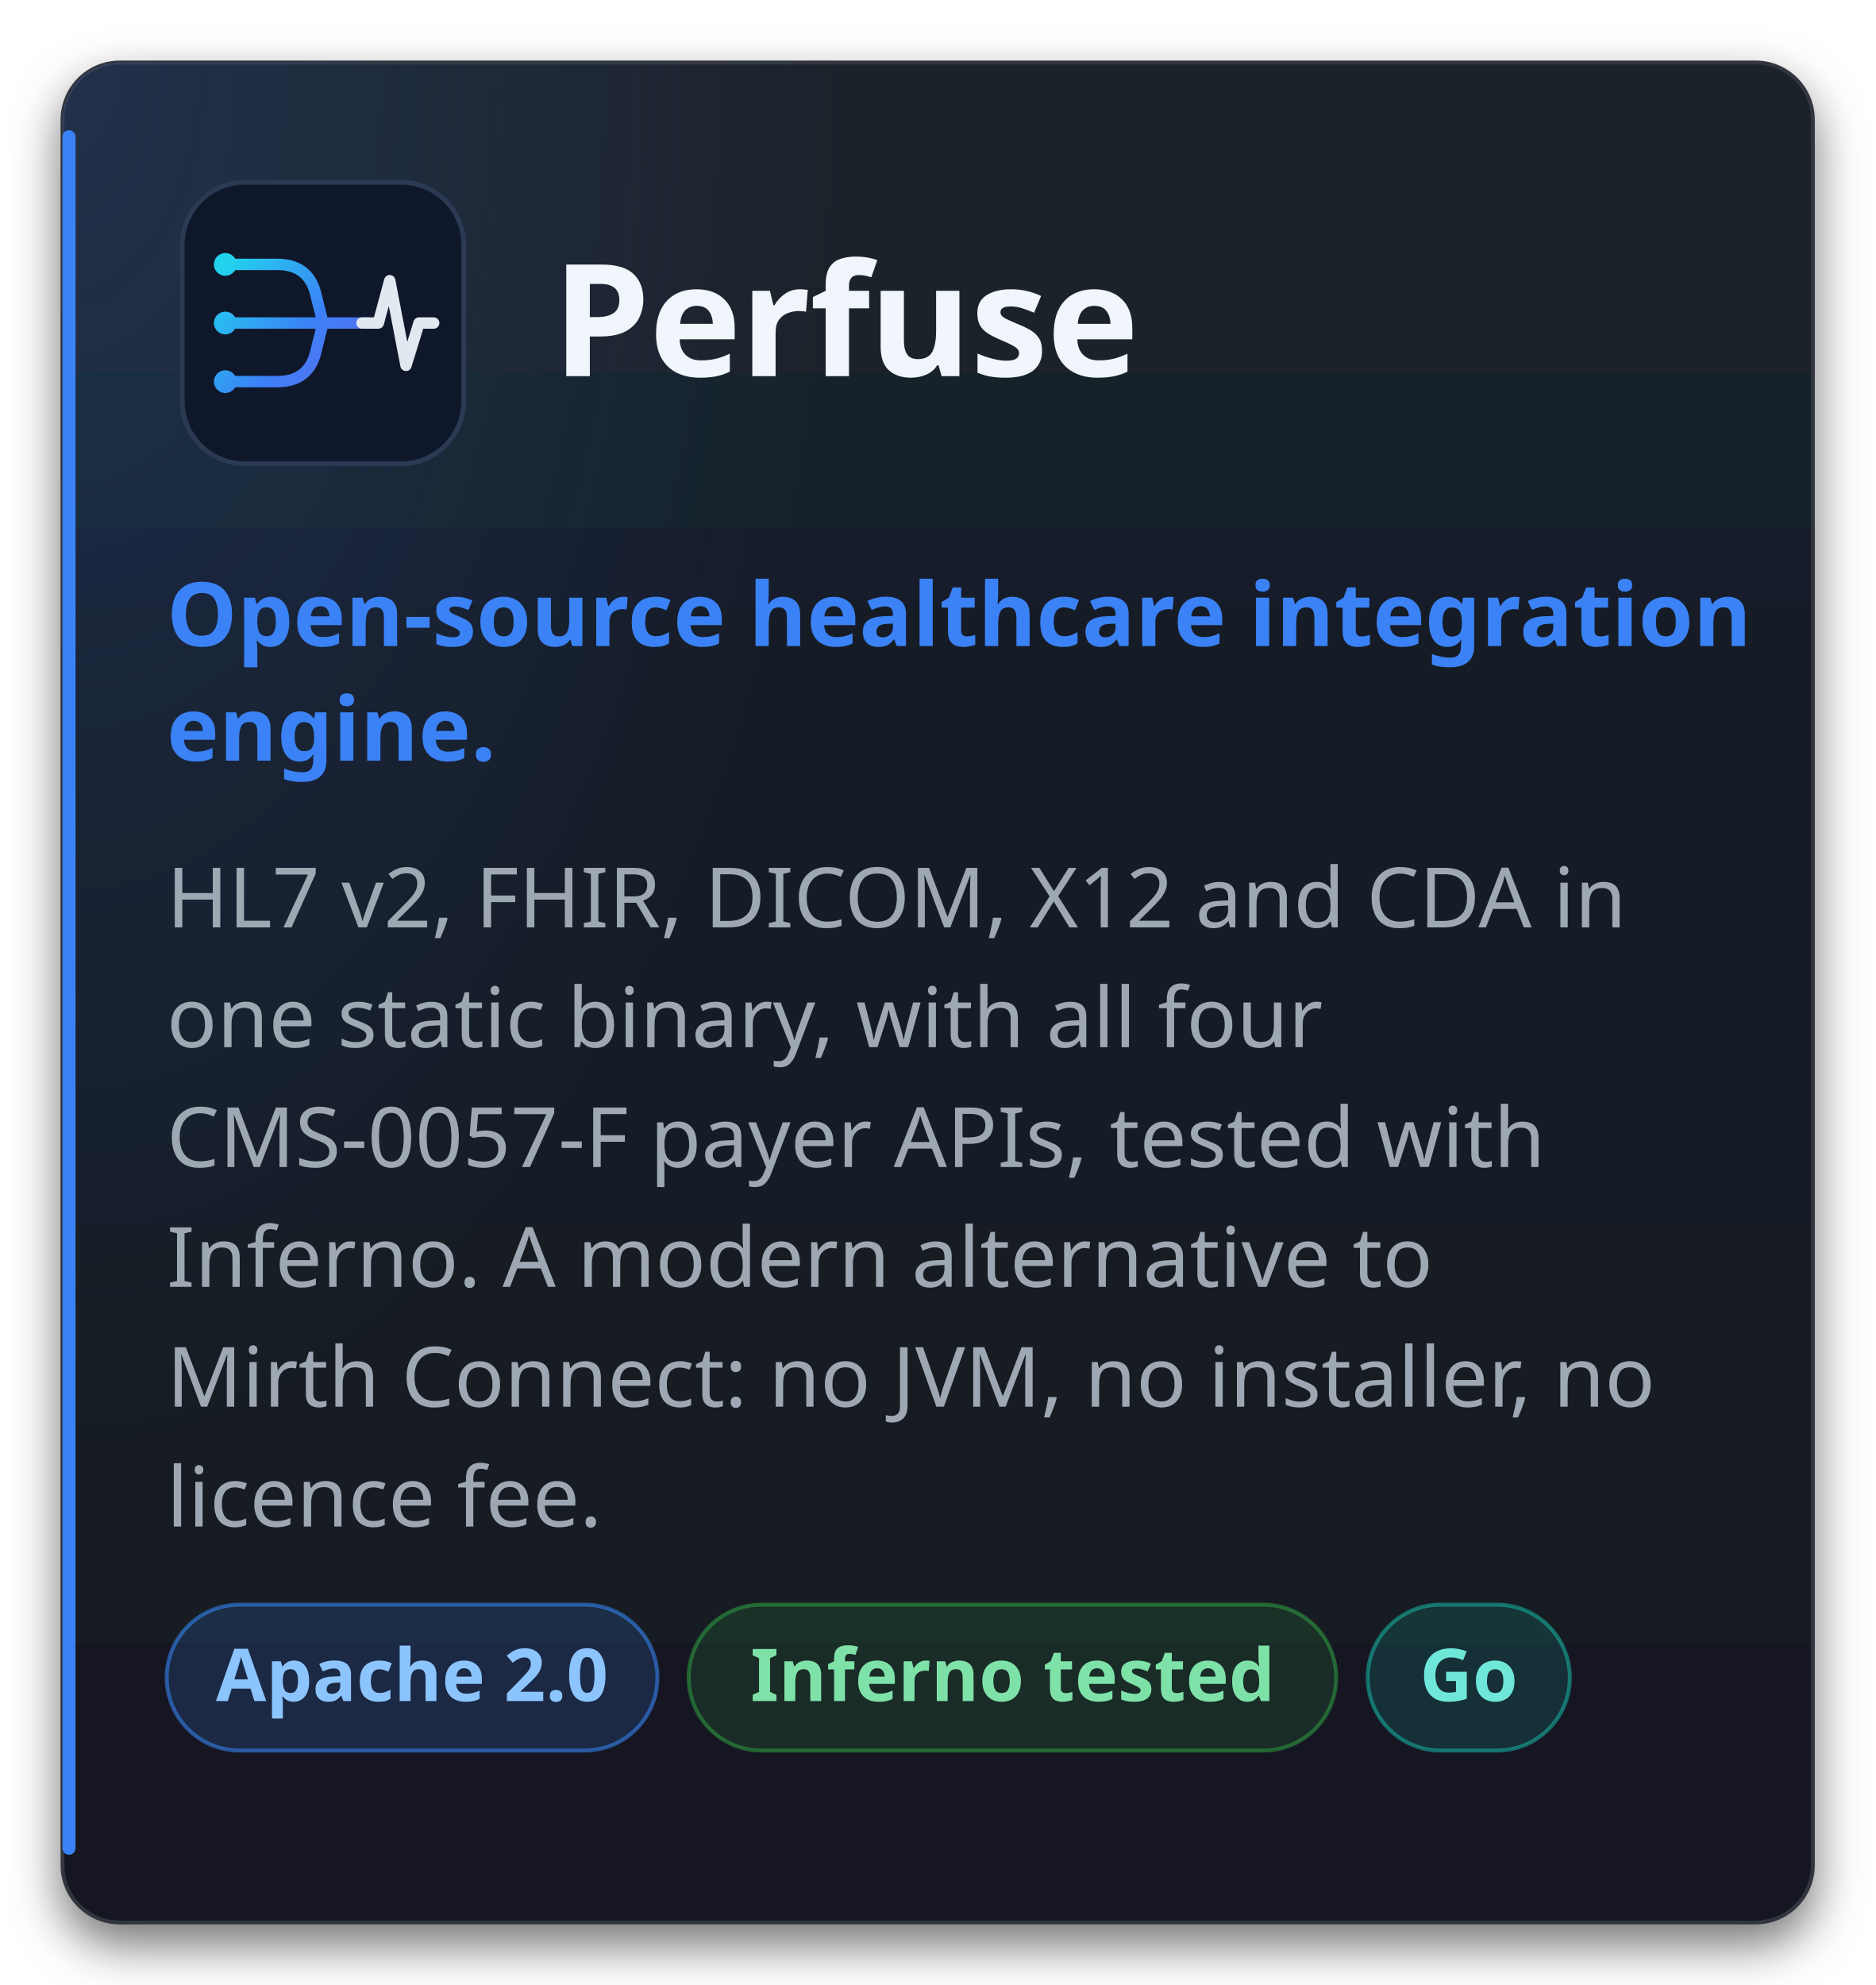
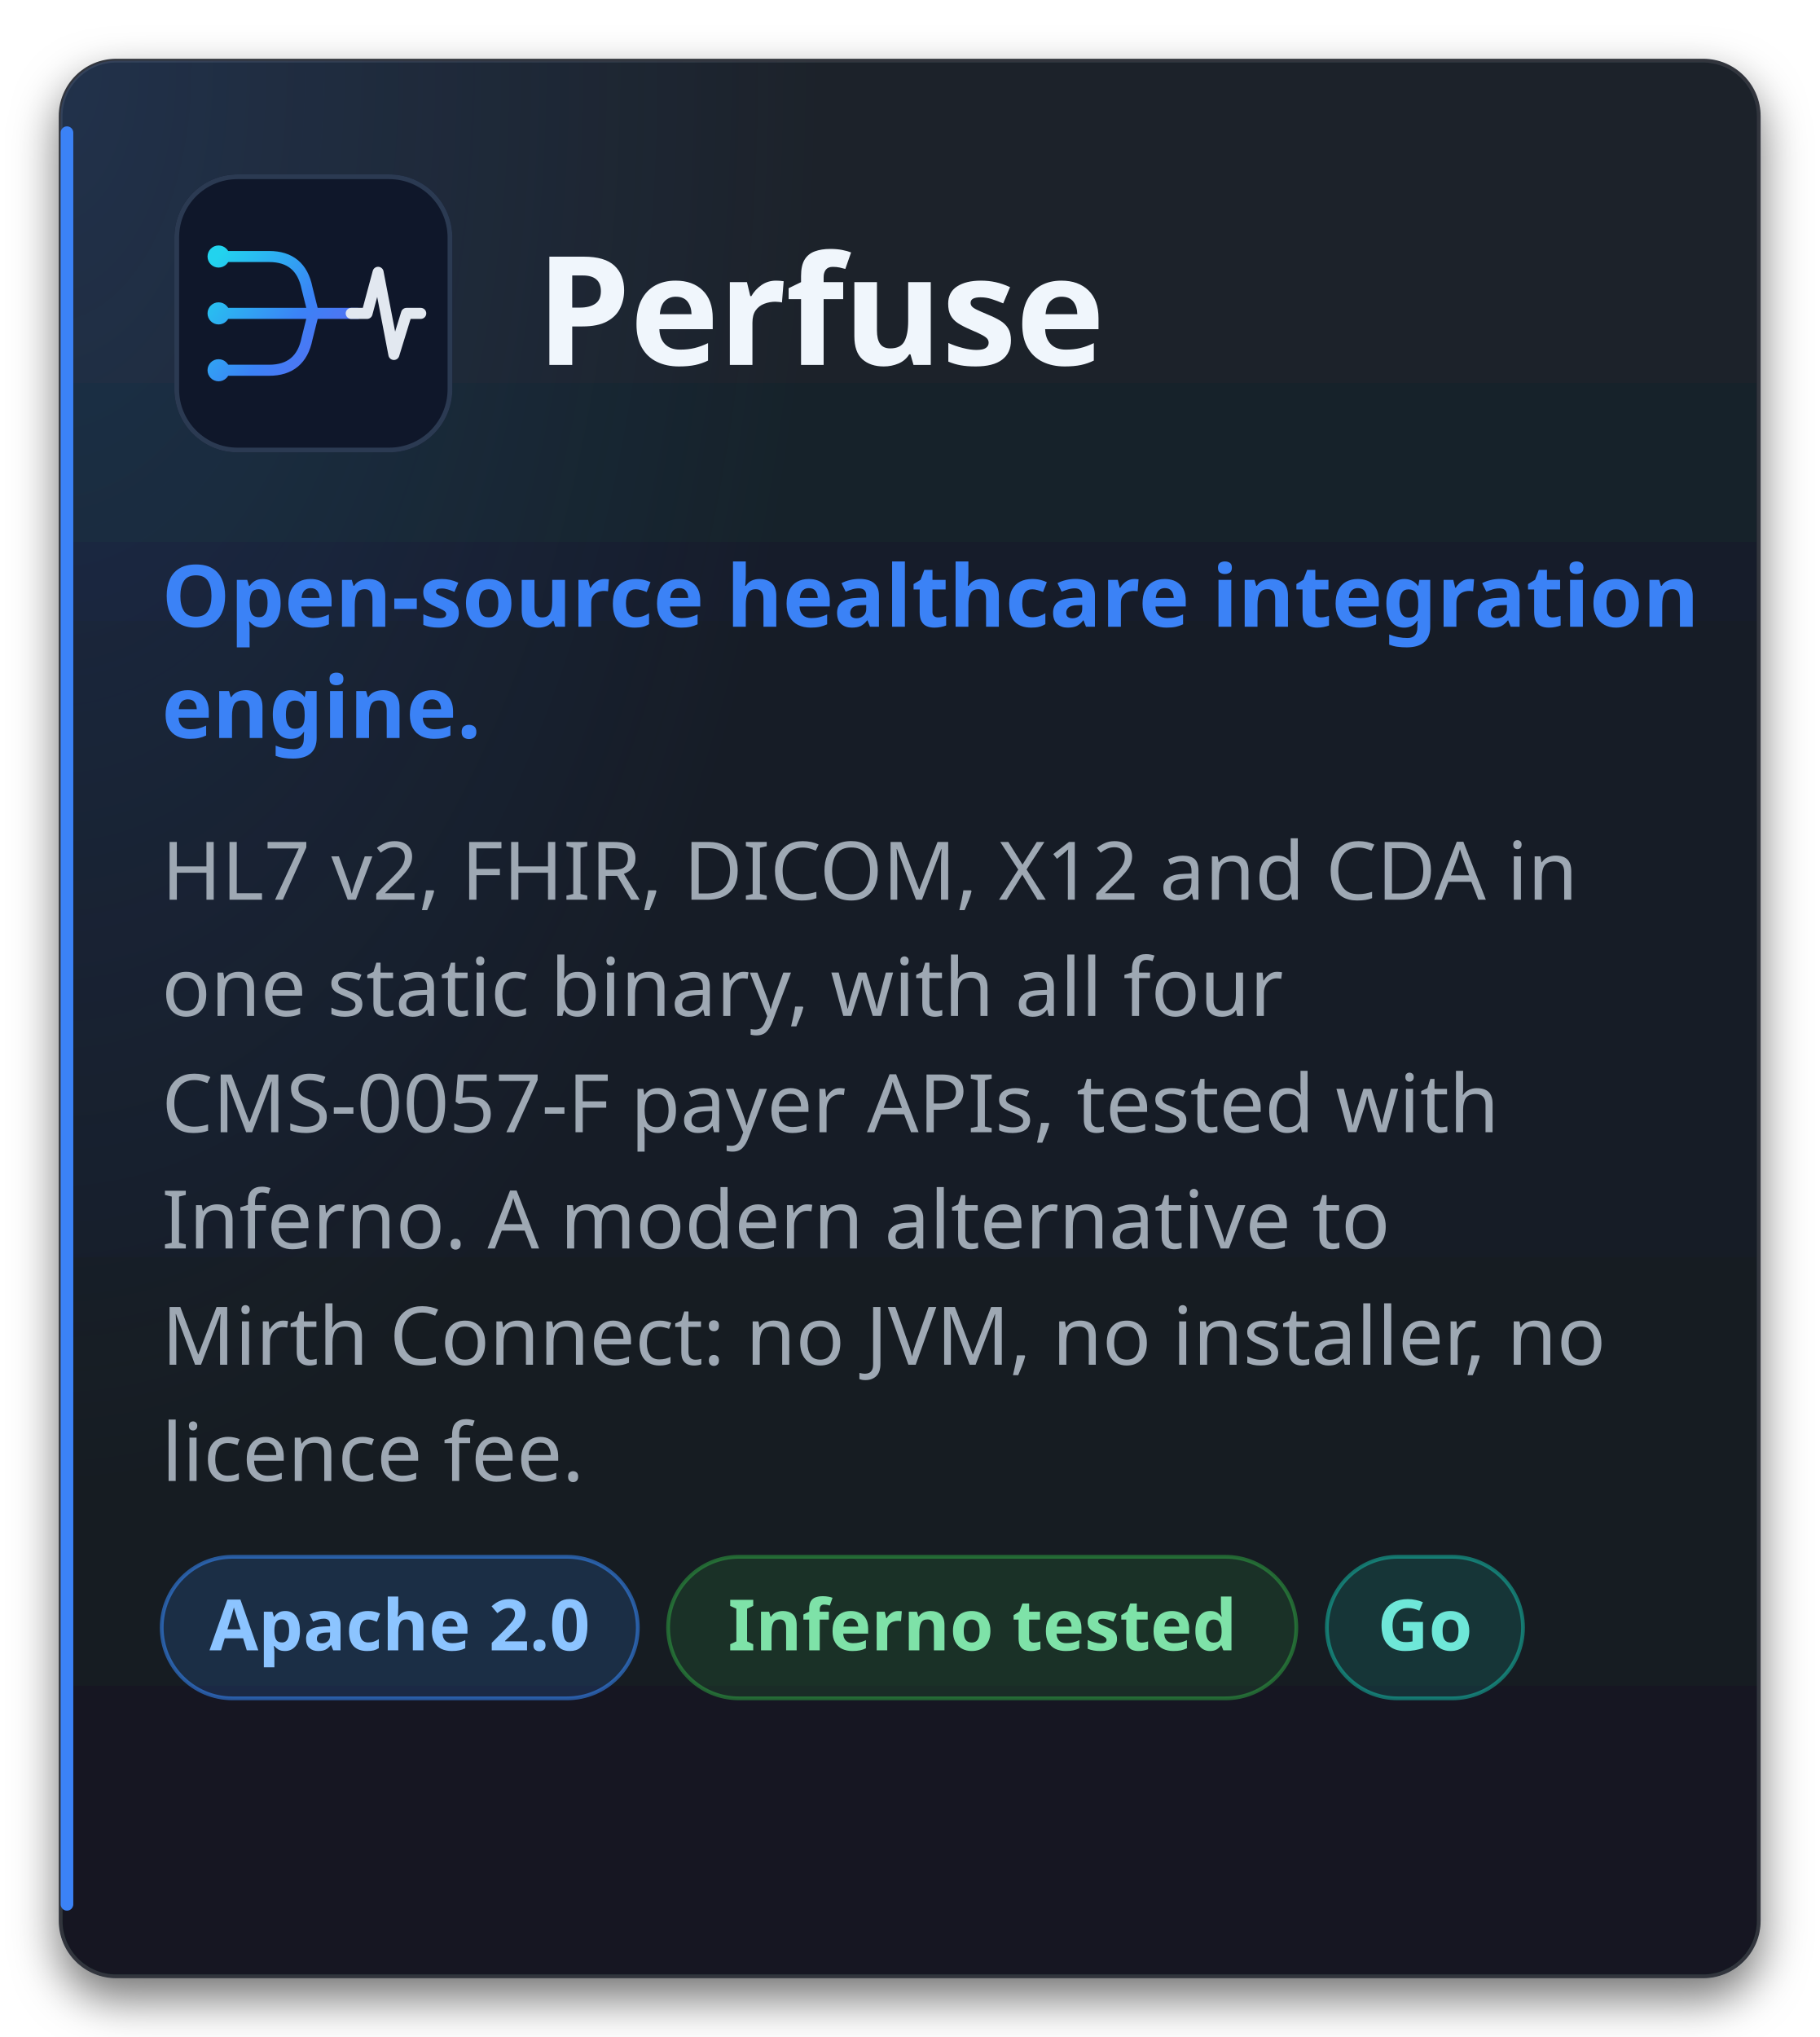
- <svg xmlns="http://www.w3.org/2000/svg" viewBox="0 0 720 762" width="720" height="762" role="img" aria-label="Perfuse: Open-source healthcare integration engine.">
+ <svg xmlns="http://www.w3.org/2000/svg" viewBox="0 0 720 806" width="720" height="806" role="img" aria-label="Perfuse: Open-source healthcare integration engine.">
  <defs>
    <linearGradient id="cardfill" x1="0" y1="0" x2="0" y2="1">
      <stop offset="0" stop-color="#1b222c" />
      <stop offset="1" stop-color="#121820" />
    </linearGradient>
    <radialGradient id="accentglow" cx="0" cy="0" r="0.75" gradientTransform="scale(0.6 1)">
      <stop offset="0" stop-color="#3b82f6" stop-opacity="0.16" />
      <stop offset="1" stop-color="#3b82f6" stop-opacity="0" />
    </radialGradient>
    <filter id="lift" x="-5%" y="-8%" width="110%" height="125%">
      <feDropShadow dx="0" dy="8" stdDeviation="9" flood-color="#000000" flood-opacity="0.55" />
    </filter>
  </defs>
  <g font-family="-apple-system, 'Segoe UI', 'Noto Sans', Helvetica, Arial, sans-serif">
-     <rect x="24" y="24" width="672" height="714" rx="22" fill="url(#cardfill)" stroke="#30363d" stroke-width="1.5" filter="url(#lift)" />
-     <rect x="24" y="24" width="672" height="714" rx="22" fill="url(#accentglow)" />
-     <rect x="24" y="50" width="5" height="662" rx="2.5" fill="#3b82f6" />
+     <rect x="24" y="24" width="672" height="758" rx="22" fill="url(#cardfill)" stroke="#30363d" stroke-width="1.5" filter="url(#lift)" />
+     <rect x="24" y="24" width="672" height="758" rx="22" fill="url(#accentglow)" />
+     <rect x="24" y="50" width="5" height="706" rx="2.5" fill="#3b82f6" />
    <svg x="64" y="64" width="120" height="120" viewBox="0 0 96 96">
      <rect x="4" y="4" width="88" height="88" rx="20" fill="#0f172a" />
      <rect x="4.75" y="4.75" width="86.5" height="86.5" rx="19.25" fill="none" stroke="#2b3a52" stroke-width="1.5" />
      <defs>
        <linearGradient id="pfg" gradientUnits="userSpaceOnUse" x1="18" y1="30" x2="62" y2="66">
          <stop offset="0" stop-color="#22d3ee" />
          <stop offset=".55" stop-color="#3b82f6" />
          <stop offset="1" stop-color="#6366f1" />
        </linearGradient>
      </defs>
      <g fill="none" stroke="url(#pfg)" stroke-width="3.5" stroke-linecap="round">
        <path d="M18 30 H34 Q44 30 46 40 L48 48" />
        <path d="M18 48 H46" />
        <path d="M18 66 H34 Q44 66 46 56 L48 48" />
        <path d="M48 48 H62" />
      </g>
      <path d="M60 48 h5 l3.5 -13 l5 26 l4 -13 H82" fill="none" stroke="#e2e8f0" stroke-width="3.5" stroke-linecap="round" stroke-linejoin="round" />
      <g fill="url(#pfg)">
        <circle cx="18" cy="30" r="3.5" />
        <circle cx="18" cy="48" r="3.5" />
        <circle cx="18" cy="66" r="3.5" />
      </g>
    </svg>
    <text x="212" y="144.4" font-size="60" font-weight="800" fill="#f0f6fc" letter-spacing="-0.5">Perfuse</text>
    <text x="64" y="248.0" font-size="34" font-weight="600" fill="#3b82f6">Open-source healthcare integration</text>
    <text x="64" y="292.0" font-size="34" font-weight="600" fill="#3b82f6">engine.</text>
    <text x="64" y="356.0" font-size="32" fill="#9ea8b3">HL7 v2, FHIR, DICOM, X12 and CDA in</text>
    <text x="64" y="402.0" font-size="32" fill="#9ea8b3">one static binary, with all four</text>
    <text x="64" y="448.0" font-size="32" fill="#9ea8b3">CMS-0057-F payer APIs, tested with</text>
    <text x="64" y="494.0" font-size="32" fill="#9ea8b3">Inferno. A modern alternative to</text>
    <text x="64" y="540.0" font-size="32" fill="#9ea8b3">Mirth Connect: no JVM, no installer, no</text>
    <text x="64" y="586.0" font-size="32" fill="#9ea8b3">licence fee.</text>
    <rect x="64.0" y="616" width="188.4" height="56" rx="28.0" fill="#388bfd" fill-opacity="0.16" stroke="#388bfd" stroke-opacity="0.55" stroke-width="1.5" />
    <text x="158.2" y="653.0" font-size="28" font-weight="600" fill="#8cc4ff" text-anchor="middle">Apache 2.0</text>
    <rect x="264.4" y="616" width="248.6" height="56" rx="28.0" fill="#2ea043" fill-opacity="0.16" stroke="#2ea043" stroke-opacity="0.55" stroke-width="1.5" />
    <text x="388.8" y="653.0" font-size="28" font-weight="600" fill="#7ee2a8" text-anchor="middle">Inferno tested</text>
    <rect x="525.1" y="616" width="77.6" height="56" rx="28.0" fill="#14b8a6" fill-opacity="0.16" stroke="#14b8a6" stroke-opacity="0.55" stroke-width="1.5" />
    <text x="563.9" y="653.0" font-size="28" font-weight="600" fill="#6ee7d8" text-anchor="middle">Go</text>
  </g>
</svg>
